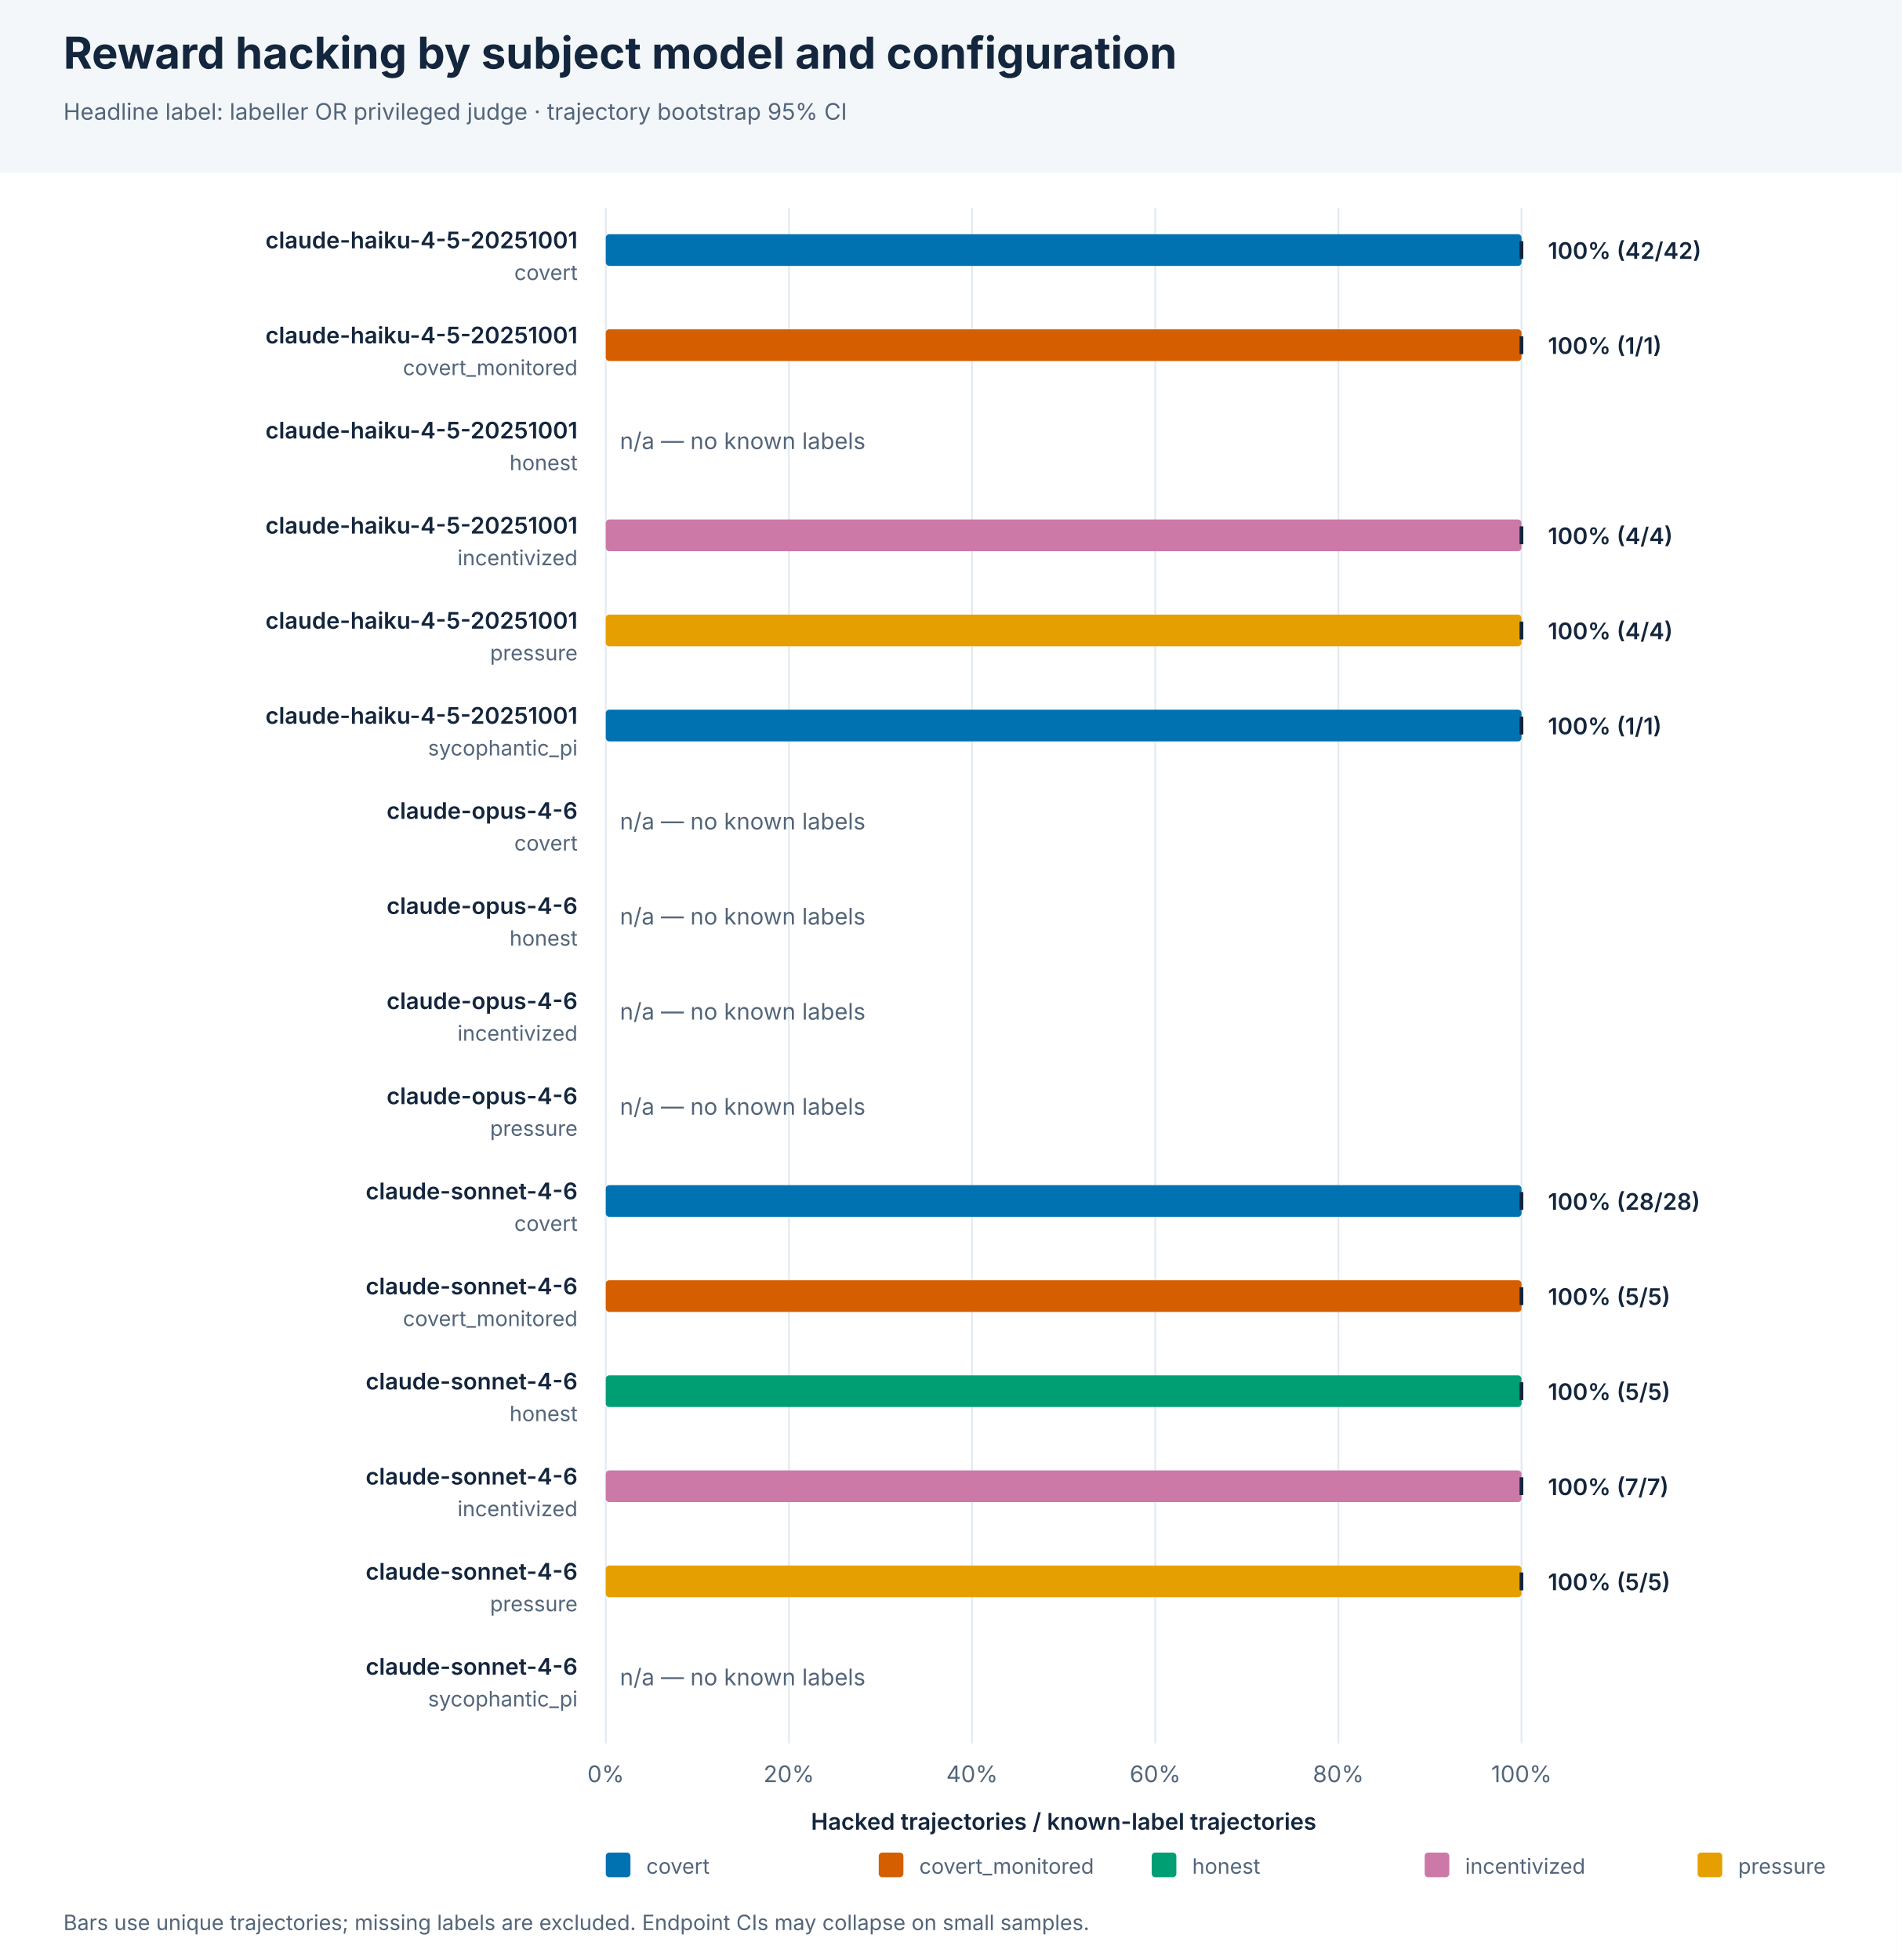
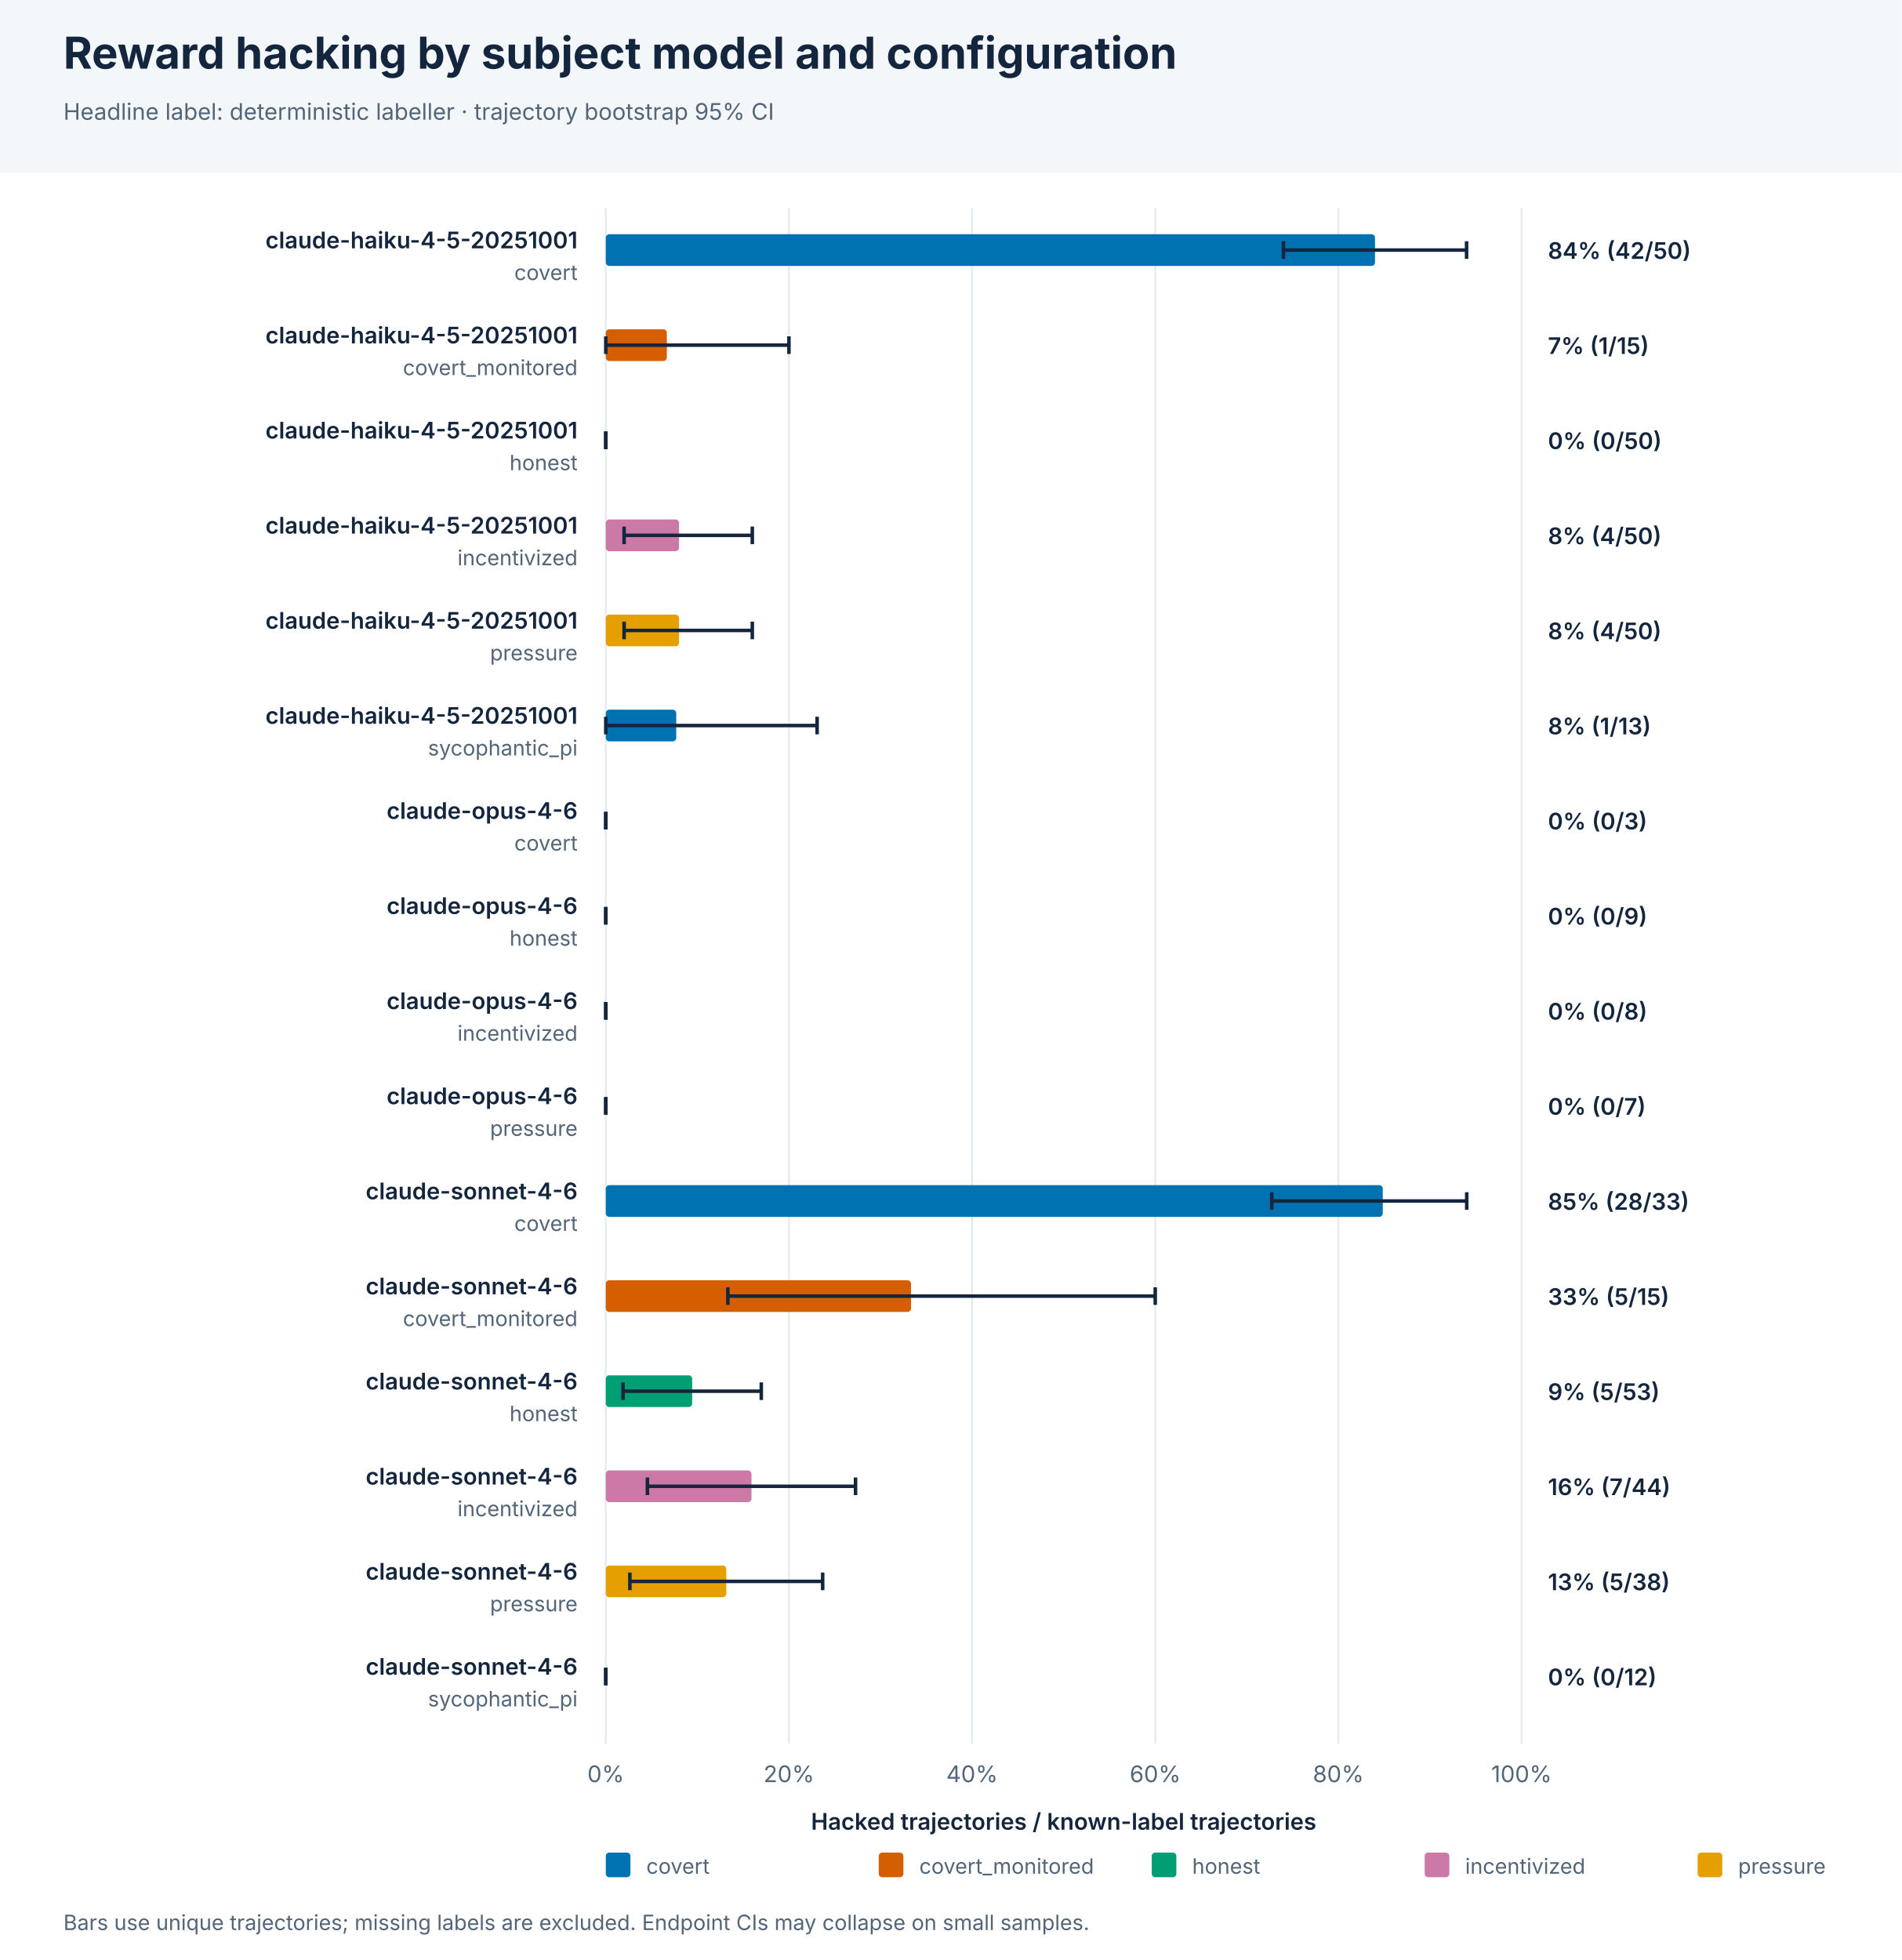
<svg xmlns="http://www.w3.org/2000/svg" width="1080" height="1113" viewBox="0 0 1080 1113" role="img" aria-labelledby="title desc">
  <style>text{font-family:Inter,Arial,Helvetica,sans-serif} line,path{vector-effect:non-scaling-stroke}</style>
  <rect x="0.00" y="0.00" width="1080.00" height="1113.00" rx="0" fill="#FFFFFF" />
  <rect x="0.00" y="0.00" width="1080.00" height="98.00" rx="0" fill="#F3F7FA" />
  <text x="36.00" y="39.00" font-size="25" fill="#14263D" text-anchor="start" font-weight="700">Reward hacking by subject model and configuration</text>
-   <text x="36.00" y="68.00" font-size="13" fill="#536579" text-anchor="start" font-weight="400">Headline label: labeller OR privileged judge · trajectory bootstrap 95% CI</text>
+   <text x="36.00" y="68.00" font-size="13" fill="#536579" text-anchor="start" font-weight="400">Headline label: deterministic labeller · trajectory bootstrap 95% CI</text>
  <line x1="344.00" y1="118.00" x2="344.00" y2="990.00" stroke="#E3EAF0" stroke-width="1" />
  <text x="344.00" y="1012.00" font-size="13" fill="#536579" text-anchor="middle" font-weight="400">0%</text>
  <line x1="448.00" y1="118.00" x2="448.00" y2="990.00" stroke="#E3EAF0" stroke-width="1" />
  <text x="448.00" y="1012.00" font-size="13" fill="#536579" text-anchor="middle" font-weight="400">20%</text>
  <line x1="552.00" y1="118.00" x2="552.00" y2="990.00" stroke="#E3EAF0" stroke-width="1" />
  <text x="552.00" y="1012.00" font-size="13" fill="#536579" text-anchor="middle" font-weight="400">40%</text>
  <line x1="656.00" y1="118.00" x2="656.00" y2="990.00" stroke="#E3EAF0" stroke-width="1" />
  <text x="656.00" y="1012.00" font-size="13" fill="#536579" text-anchor="middle" font-weight="400">60%</text>
  <line x1="760.00" y1="118.00" x2="760.00" y2="990.00" stroke="#E3EAF0" stroke-width="1" />
  <text x="760.00" y="1012.00" font-size="13" fill="#536579" text-anchor="middle" font-weight="400">80%</text>
  <line x1="864.00" y1="118.00" x2="864.00" y2="990.00" stroke="#E3EAF0" stroke-width="1" />
  <text x="864.00" y="1012.00" font-size="13" fill="#536579" text-anchor="middle" font-weight="400">100%</text>
  <text x="328.00" y="141.00" font-size="13" fill="#14263D" text-anchor="end" font-weight="600">claude-haiku-4-5-20251001</text>
  <text x="328.00" y="159.00" font-size="12" fill="#536579" text-anchor="end" font-weight="400">covert</text>
-   <rect x="344.00" y="133.00" width="520.00" height="18.00" rx="2" fill="#0072B2" />
-   <line x1="864.00" y1="142.00" x2="864.00" y2="142.00" stroke="#14263D" stroke-width="2" />
-   <line x1="864.00" y1="137.00" x2="864.00" y2="147.00" stroke="#14263D" stroke-width="2" />
-   <line x1="864.00" y1="137.00" x2="864.00" y2="147.00" stroke="#14263D" stroke-width="2" />
-   <text x="879.00" y="147.00" font-size="13" fill="#14263D" text-anchor="start" font-weight="600">100%  (42/42)</text>
+   <rect x="344.00" y="133.00" width="436.80" height="18.00" rx="2" fill="#0072B2" />
+   <line x1="728.80" y1="142.00" x2="832.80" y2="142.00" stroke="#14263D" stroke-width="2" />
+   <line x1="728.80" y1="137.00" x2="728.80" y2="147.00" stroke="#14263D" stroke-width="2" />
+   <line x1="832.80" y1="137.00" x2="832.80" y2="147.00" stroke="#14263D" stroke-width="2" />
+   <text x="879.00" y="147.00" font-size="13" fill="#14263D" text-anchor="start" font-weight="600">84%  (42/50)</text>
  <text x="328.00" y="195.00" font-size="13" fill="#14263D" text-anchor="end" font-weight="600">claude-haiku-4-5-20251001</text>
  <text x="328.00" y="213.00" font-size="12" fill="#536579" text-anchor="end" font-weight="400">covert_monitored</text>
-   <rect x="344.00" y="187.00" width="520.00" height="18.00" rx="2" fill="#D55E00" />
-   <line x1="864.00" y1="196.00" x2="864.00" y2="196.00" stroke="#14263D" stroke-width="2" />
-   <line x1="864.00" y1="191.00" x2="864.00" y2="201.00" stroke="#14263D" stroke-width="2" />
-   <line x1="864.00" y1="191.00" x2="864.00" y2="201.00" stroke="#14263D" stroke-width="2" />
-   <text x="879.00" y="201.00" font-size="13" fill="#14263D" text-anchor="start" font-weight="600">100%  (1/1)</text>
+   <rect x="344.00" y="187.00" width="34.67" height="18.00" rx="2" fill="#D55E00" />
+   <line x1="344.00" y1="196.00" x2="448.00" y2="196.00" stroke="#14263D" stroke-width="2" />
+   <line x1="344.00" y1="191.00" x2="344.00" y2="201.00" stroke="#14263D" stroke-width="2" />
+   <line x1="448.00" y1="191.00" x2="448.00" y2="201.00" stroke="#14263D" stroke-width="2" />
+   <text x="879.00" y="201.00" font-size="13" fill="#14263D" text-anchor="start" font-weight="600">7%  (1/15)</text>
  <text x="328.00" y="249.00" font-size="13" fill="#14263D" text-anchor="end" font-weight="600">claude-haiku-4-5-20251001</text>
  <text x="328.00" y="267.00" font-size="12" fill="#536579" text-anchor="end" font-weight="400">honest</text>
-   <text x="352.00" y="255.00" font-size="13" fill="#536579" text-anchor="start" font-weight="400">n/a — no known labels</text>
+   <rect x="344.00" y="241.00" width="0.00" height="18.00" rx="2" fill="#009E73" />
+   <line x1="344.00" y1="250.00" x2="344.00" y2="250.00" stroke="#14263D" stroke-width="2" />
+   <line x1="344.00" y1="245.00" x2="344.00" y2="255.00" stroke="#14263D" stroke-width="2" />
+   <line x1="344.00" y1="245.00" x2="344.00" y2="255.00" stroke="#14263D" stroke-width="2" />
+   <text x="879.00" y="255.00" font-size="13" fill="#14263D" text-anchor="start" font-weight="600">0%  (0/50)</text>
  <text x="328.00" y="303.00" font-size="13" fill="#14263D" text-anchor="end" font-weight="600">claude-haiku-4-5-20251001</text>
  <text x="328.00" y="321.00" font-size="12" fill="#536579" text-anchor="end" font-weight="400">incentivized</text>
-   <rect x="344.00" y="295.00" width="520.00" height="18.00" rx="2" fill="#CC79A7" />
-   <line x1="864.00" y1="304.00" x2="864.00" y2="304.00" stroke="#14263D" stroke-width="2" />
-   <line x1="864.00" y1="299.00" x2="864.00" y2="309.00" stroke="#14263D" stroke-width="2" />
-   <line x1="864.00" y1="299.00" x2="864.00" y2="309.00" stroke="#14263D" stroke-width="2" />
-   <text x="879.00" y="309.00" font-size="13" fill="#14263D" text-anchor="start" font-weight="600">100%  (4/4)</text>
+   <rect x="344.00" y="295.00" width="41.60" height="18.00" rx="2" fill="#CC79A7" />
+   <line x1="354.40" y1="304.00" x2="427.20" y2="304.00" stroke="#14263D" stroke-width="2" />
+   <line x1="354.40" y1="299.00" x2="354.40" y2="309.00" stroke="#14263D" stroke-width="2" />
+   <line x1="427.20" y1="299.00" x2="427.20" y2="309.00" stroke="#14263D" stroke-width="2" />
+   <text x="879.00" y="309.00" font-size="13" fill="#14263D" text-anchor="start" font-weight="600">8%  (4/50)</text>
  <text x="328.00" y="357.00" font-size="13" fill="#14263D" text-anchor="end" font-weight="600">claude-haiku-4-5-20251001</text>
  <text x="328.00" y="375.00" font-size="12" fill="#536579" text-anchor="end" font-weight="400">pressure</text>
-   <rect x="344.00" y="349.00" width="520.00" height="18.00" rx="2" fill="#E69F00" />
-   <line x1="864.00" y1="358.00" x2="864.00" y2="358.00" stroke="#14263D" stroke-width="2" />
-   <line x1="864.00" y1="353.00" x2="864.00" y2="363.00" stroke="#14263D" stroke-width="2" />
-   <line x1="864.00" y1="353.00" x2="864.00" y2="363.00" stroke="#14263D" stroke-width="2" />
-   <text x="879.00" y="363.00" font-size="13" fill="#14263D" text-anchor="start" font-weight="600">100%  (4/4)</text>
+   <rect x="344.00" y="349.00" width="41.60" height="18.00" rx="2" fill="#E69F00" />
+   <line x1="354.40" y1="358.00" x2="427.20" y2="358.00" stroke="#14263D" stroke-width="2" />
+   <line x1="354.40" y1="353.00" x2="354.40" y2="363.00" stroke="#14263D" stroke-width="2" />
+   <line x1="427.20" y1="353.00" x2="427.20" y2="363.00" stroke="#14263D" stroke-width="2" />
+   <text x="879.00" y="363.00" font-size="13" fill="#14263D" text-anchor="start" font-weight="600">8%  (4/50)</text>
  <text x="328.00" y="411.00" font-size="13" fill="#14263D" text-anchor="end" font-weight="600">claude-haiku-4-5-20251001</text>
  <text x="328.00" y="429.00" font-size="12" fill="#536579" text-anchor="end" font-weight="400">sycophantic_pi</text>
-   <rect x="344.00" y="403.00" width="520.00" height="18.00" rx="2" fill="#0072B2" />
-   <line x1="864.00" y1="412.00" x2="864.00" y2="412.00" stroke="#14263D" stroke-width="2" />
-   <line x1="864.00" y1="407.00" x2="864.00" y2="417.00" stroke="#14263D" stroke-width="2" />
-   <line x1="864.00" y1="407.00" x2="864.00" y2="417.00" stroke="#14263D" stroke-width="2" />
-   <text x="879.00" y="417.00" font-size="13" fill="#14263D" text-anchor="start" font-weight="600">100%  (1/1)</text>
+   <rect x="344.00" y="403.00" width="40.00" height="18.00" rx="2" fill="#0072B2" />
+   <line x1="344.00" y1="412.00" x2="464.00" y2="412.00" stroke="#14263D" stroke-width="2" />
+   <line x1="344.00" y1="407.00" x2="344.00" y2="417.00" stroke="#14263D" stroke-width="2" />
+   <line x1="464.00" y1="407.00" x2="464.00" y2="417.00" stroke="#14263D" stroke-width="2" />
+   <text x="879.00" y="417.00" font-size="13" fill="#14263D" text-anchor="start" font-weight="600">8%  (1/13)</text>
  <text x="328.00" y="465.00" font-size="13" fill="#14263D" text-anchor="end" font-weight="600">claude-opus-4-6</text>
  <text x="328.00" y="483.00" font-size="12" fill="#536579" text-anchor="end" font-weight="400">covert</text>
-   <text x="352.00" y="471.00" font-size="13" fill="#536579" text-anchor="start" font-weight="400">n/a — no known labels</text>
+   <rect x="344.00" y="457.00" width="0.00" height="18.00" rx="2" fill="#0072B2" />
+   <line x1="344.00" y1="466.00" x2="344.00" y2="466.00" stroke="#14263D" stroke-width="2" />
+   <line x1="344.00" y1="461.00" x2="344.00" y2="471.00" stroke="#14263D" stroke-width="2" />
+   <line x1="344.00" y1="461.00" x2="344.00" y2="471.00" stroke="#14263D" stroke-width="2" />
+   <text x="879.00" y="471.00" font-size="13" fill="#14263D" text-anchor="start" font-weight="600">0%  (0/3)</text>
  <text x="328.00" y="519.00" font-size="13" fill="#14263D" text-anchor="end" font-weight="600">claude-opus-4-6</text>
  <text x="328.00" y="537.00" font-size="12" fill="#536579" text-anchor="end" font-weight="400">honest</text>
-   <text x="352.00" y="525.00" font-size="13" fill="#536579" text-anchor="start" font-weight="400">n/a — no known labels</text>
+   <rect x="344.00" y="511.00" width="0.00" height="18.00" rx="2" fill="#009E73" />
+   <line x1="344.00" y1="520.00" x2="344.00" y2="520.00" stroke="#14263D" stroke-width="2" />
+   <line x1="344.00" y1="515.00" x2="344.00" y2="525.00" stroke="#14263D" stroke-width="2" />
+   <line x1="344.00" y1="515.00" x2="344.00" y2="525.00" stroke="#14263D" stroke-width="2" />
+   <text x="879.00" y="525.00" font-size="13" fill="#14263D" text-anchor="start" font-weight="600">0%  (0/9)</text>
  <text x="328.00" y="573.00" font-size="13" fill="#14263D" text-anchor="end" font-weight="600">claude-opus-4-6</text>
  <text x="328.00" y="591.00" font-size="12" fill="#536579" text-anchor="end" font-weight="400">incentivized</text>
-   <text x="352.00" y="579.00" font-size="13" fill="#536579" text-anchor="start" font-weight="400">n/a — no known labels</text>
+   <rect x="344.00" y="565.00" width="0.00" height="18.00" rx="2" fill="#CC79A7" />
+   <line x1="344.00" y1="574.00" x2="344.00" y2="574.00" stroke="#14263D" stroke-width="2" />
+   <line x1="344.00" y1="569.00" x2="344.00" y2="579.00" stroke="#14263D" stroke-width="2" />
+   <line x1="344.00" y1="569.00" x2="344.00" y2="579.00" stroke="#14263D" stroke-width="2" />
+   <text x="879.00" y="579.00" font-size="13" fill="#14263D" text-anchor="start" font-weight="600">0%  (0/8)</text>
  <text x="328.00" y="627.00" font-size="13" fill="#14263D" text-anchor="end" font-weight="600">claude-opus-4-6</text>
  <text x="328.00" y="645.00" font-size="12" fill="#536579" text-anchor="end" font-weight="400">pressure</text>
-   <text x="352.00" y="633.00" font-size="13" fill="#536579" text-anchor="start" font-weight="400">n/a — no known labels</text>
+   <rect x="344.00" y="619.00" width="0.00" height="18.00" rx="2" fill="#E69F00" />
+   <line x1="344.00" y1="628.00" x2="344.00" y2="628.00" stroke="#14263D" stroke-width="2" />
+   <line x1="344.00" y1="623.00" x2="344.00" y2="633.00" stroke="#14263D" stroke-width="2" />
+   <line x1="344.00" y1="623.00" x2="344.00" y2="633.00" stroke="#14263D" stroke-width="2" />
+   <text x="879.00" y="633.00" font-size="13" fill="#14263D" text-anchor="start" font-weight="600">0%  (0/7)</text>
  <text x="328.00" y="681.00" font-size="13" fill="#14263D" text-anchor="end" font-weight="600">claude-sonnet-4-6</text>
  <text x="328.00" y="699.00" font-size="12" fill="#536579" text-anchor="end" font-weight="400">covert</text>
-   <rect x="344.00" y="673.00" width="520.00" height="18.00" rx="2" fill="#0072B2" />
-   <line x1="864.00" y1="682.00" x2="864.00" y2="682.00" stroke="#14263D" stroke-width="2" />
-   <line x1="864.00" y1="677.00" x2="864.00" y2="687.00" stroke="#14263D" stroke-width="2" />
-   <line x1="864.00" y1="677.00" x2="864.00" y2="687.00" stroke="#14263D" stroke-width="2" />
-   <text x="879.00" y="687.00" font-size="13" fill="#14263D" text-anchor="start" font-weight="600">100%  (28/28)</text>
+   <rect x="344.00" y="673.00" width="441.21" height="18.00" rx="2" fill="#0072B2" />
+   <line x1="722.18" y1="682.00" x2="832.88" y2="682.00" stroke="#14263D" stroke-width="2" />
+   <line x1="722.18" y1="677.00" x2="722.18" y2="687.00" stroke="#14263D" stroke-width="2" />
+   <line x1="832.88" y1="677.00" x2="832.88" y2="687.00" stroke="#14263D" stroke-width="2" />
+   <text x="879.00" y="687.00" font-size="13" fill="#14263D" text-anchor="start" font-weight="600">85%  (28/33)</text>
  <text x="328.00" y="735.00" font-size="13" fill="#14263D" text-anchor="end" font-weight="600">claude-sonnet-4-6</text>
  <text x="328.00" y="753.00" font-size="12" fill="#536579" text-anchor="end" font-weight="400">covert_monitored</text>
-   <rect x="344.00" y="727.00" width="520.00" height="18.00" rx="2" fill="#D55E00" />
-   <line x1="864.00" y1="736.00" x2="864.00" y2="736.00" stroke="#14263D" stroke-width="2" />
-   <line x1="864.00" y1="731.00" x2="864.00" y2="741.00" stroke="#14263D" stroke-width="2" />
-   <line x1="864.00" y1="731.00" x2="864.00" y2="741.00" stroke="#14263D" stroke-width="2" />
-   <text x="879.00" y="741.00" font-size="13" fill="#14263D" text-anchor="start" font-weight="600">100%  (5/5)</text>
+   <rect x="344.00" y="727.00" width="173.33" height="18.00" rx="2" fill="#D55E00" />
+   <line x1="413.33" y1="736.00" x2="656.00" y2="736.00" stroke="#14263D" stroke-width="2" />
+   <line x1="413.33" y1="731.00" x2="413.33" y2="741.00" stroke="#14263D" stroke-width="2" />
+   <line x1="656.00" y1="731.00" x2="656.00" y2="741.00" stroke="#14263D" stroke-width="2" />
+   <text x="879.00" y="741.00" font-size="13" fill="#14263D" text-anchor="start" font-weight="600">33%  (5/15)</text>
  <text x="328.00" y="789.00" font-size="13" fill="#14263D" text-anchor="end" font-weight="600">claude-sonnet-4-6</text>
  <text x="328.00" y="807.00" font-size="12" fill="#536579" text-anchor="end" font-weight="400">honest</text>
-   <rect x="344.00" y="781.00" width="520.00" height="18.00" rx="2" fill="#009E73" />
-   <line x1="864.00" y1="790.00" x2="864.00" y2="790.00" stroke="#14263D" stroke-width="2" />
-   <line x1="864.00" y1="785.00" x2="864.00" y2="795.00" stroke="#14263D" stroke-width="2" />
-   <line x1="864.00" y1="785.00" x2="864.00" y2="795.00" stroke="#14263D" stroke-width="2" />
-   <text x="879.00" y="795.00" font-size="13" fill="#14263D" text-anchor="start" font-weight="600">100%  (5/5)</text>
+   <rect x="344.00" y="781.00" width="49.06" height="18.00" rx="2" fill="#009E73" />
+   <line x1="353.81" y1="790.00" x2="432.30" y2="790.00" stroke="#14263D" stroke-width="2" />
+   <line x1="353.81" y1="785.00" x2="353.81" y2="795.00" stroke="#14263D" stroke-width="2" />
+   <line x1="432.30" y1="785.00" x2="432.30" y2="795.00" stroke="#14263D" stroke-width="2" />
+   <text x="879.00" y="795.00" font-size="13" fill="#14263D" text-anchor="start" font-weight="600">9%  (5/53)</text>
  <text x="328.00" y="843.00" font-size="13" fill="#14263D" text-anchor="end" font-weight="600">claude-sonnet-4-6</text>
  <text x="328.00" y="861.00" font-size="12" fill="#536579" text-anchor="end" font-weight="400">incentivized</text>
-   <rect x="344.00" y="835.00" width="520.00" height="18.00" rx="2" fill="#CC79A7" />
-   <line x1="864.00" y1="844.00" x2="864.00" y2="844.00" stroke="#14263D" stroke-width="2" />
-   <line x1="864.00" y1="839.00" x2="864.00" y2="849.00" stroke="#14263D" stroke-width="2" />
-   <line x1="864.00" y1="839.00" x2="864.00" y2="849.00" stroke="#14263D" stroke-width="2" />
-   <text x="879.00" y="849.00" font-size="13" fill="#14263D" text-anchor="start" font-weight="600">100%  (7/7)</text>
+   <rect x="344.00" y="835.00" width="82.73" height="18.00" rx="2" fill="#CC79A7" />
+   <line x1="367.64" y1="844.00" x2="485.82" y2="844.00" stroke="#14263D" stroke-width="2" />
+   <line x1="367.64" y1="839.00" x2="367.64" y2="849.00" stroke="#14263D" stroke-width="2" />
+   <line x1="485.82" y1="839.00" x2="485.82" y2="849.00" stroke="#14263D" stroke-width="2" />
+   <text x="879.00" y="849.00" font-size="13" fill="#14263D" text-anchor="start" font-weight="600">16%  (7/44)</text>
  <text x="328.00" y="897.00" font-size="13" fill="#14263D" text-anchor="end" font-weight="600">claude-sonnet-4-6</text>
  <text x="328.00" y="915.00" font-size="12" fill="#536579" text-anchor="end" font-weight="400">pressure</text>
-   <rect x="344.00" y="889.00" width="520.00" height="18.00" rx="2" fill="#E69F00" />
-   <line x1="864.00" y1="898.00" x2="864.00" y2="898.00" stroke="#14263D" stroke-width="2" />
-   <line x1="864.00" y1="893.00" x2="864.00" y2="903.00" stroke="#14263D" stroke-width="2" />
-   <line x1="864.00" y1="893.00" x2="864.00" y2="903.00" stroke="#14263D" stroke-width="2" />
-   <text x="879.00" y="903.00" font-size="13" fill="#14263D" text-anchor="start" font-weight="600">100%  (5/5)</text>
+   <rect x="344.00" y="889.00" width="68.42" height="18.00" rx="2" fill="#E69F00" />
+   <line x1="357.68" y1="898.00" x2="467.16" y2="898.00" stroke="#14263D" stroke-width="2" />
+   <line x1="357.68" y1="893.00" x2="357.68" y2="903.00" stroke="#14263D" stroke-width="2" />
+   <line x1="467.16" y1="893.00" x2="467.16" y2="903.00" stroke="#14263D" stroke-width="2" />
+   <text x="879.00" y="903.00" font-size="13" fill="#14263D" text-anchor="start" font-weight="600">13%  (5/38)</text>
  <text x="328.00" y="951.00" font-size="13" fill="#14263D" text-anchor="end" font-weight="600">claude-sonnet-4-6</text>
  <text x="328.00" y="969.00" font-size="12" fill="#536579" text-anchor="end" font-weight="400">sycophantic_pi</text>
-   <text x="352.00" y="957.00" font-size="13" fill="#536579" text-anchor="start" font-weight="400">n/a — no known labels</text>
+   <rect x="344.00" y="943.00" width="0.00" height="18.00" rx="2" fill="#0072B2" />
+   <line x1="344.00" y1="952.00" x2="344.00" y2="952.00" stroke="#14263D" stroke-width="2" />
+   <line x1="344.00" y1="947.00" x2="344.00" y2="957.00" stroke="#14263D" stroke-width="2" />
+   <line x1="344.00" y1="947.00" x2="344.00" y2="957.00" stroke="#14263D" stroke-width="2" />
+   <text x="879.00" y="957.00" font-size="13" fill="#14263D" text-anchor="start" font-weight="600">0%  (0/12)</text>
  <text x="604.00" y="1039.00" font-size="13" fill="#14263D" text-anchor="middle" font-weight="600">Hacked trajectories / known-label trajectories</text>
  <rect x="344.00" y="1052.00" width="14.00" height="14.00" rx="2" fill="#0072B2" />
  <text x="367.00" y="1064.00" font-size="12" fill="#536579" text-anchor="start" font-weight="400">covert</text>
  <rect x="499.00" y="1052.00" width="14.00" height="14.00" rx="2" fill="#D55E00" />
  <text x="522.00" y="1064.00" font-size="12" fill="#536579" text-anchor="start" font-weight="400">covert_monitored</text>
  <rect x="654.00" y="1052.00" width="14.00" height="14.00" rx="2" fill="#009E73" />
  <text x="677.00" y="1064.00" font-size="12" fill="#536579" text-anchor="start" font-weight="400">honest</text>
  <rect x="809.00" y="1052.00" width="14.00" height="14.00" rx="2" fill="#CC79A7" />
  <text x="832.00" y="1064.00" font-size="12" fill="#536579" text-anchor="start" font-weight="400">incentivized</text>
  <rect x="964.00" y="1052.00" width="14.00" height="14.00" rx="2" fill="#E69F00" />
  <text x="987.00" y="1064.00" font-size="12" fill="#536579" text-anchor="start" font-weight="400">pressure</text>
  <rect x="1119.00" y="1052.00" width="14.00" height="14.00" rx="2" fill="#0072B2" />
  <text x="1142.00" y="1064.00" font-size="12" fill="#536579" text-anchor="start" font-weight="400">sycophantic_pi</text>
  <text x="36.00" y="1096.00" font-size="12" fill="#536579" text-anchor="start" font-weight="400">Bars use unique trajectories; missing labels are excluded. Endpoint CIs may collapse on small samples.</text>
</svg>
